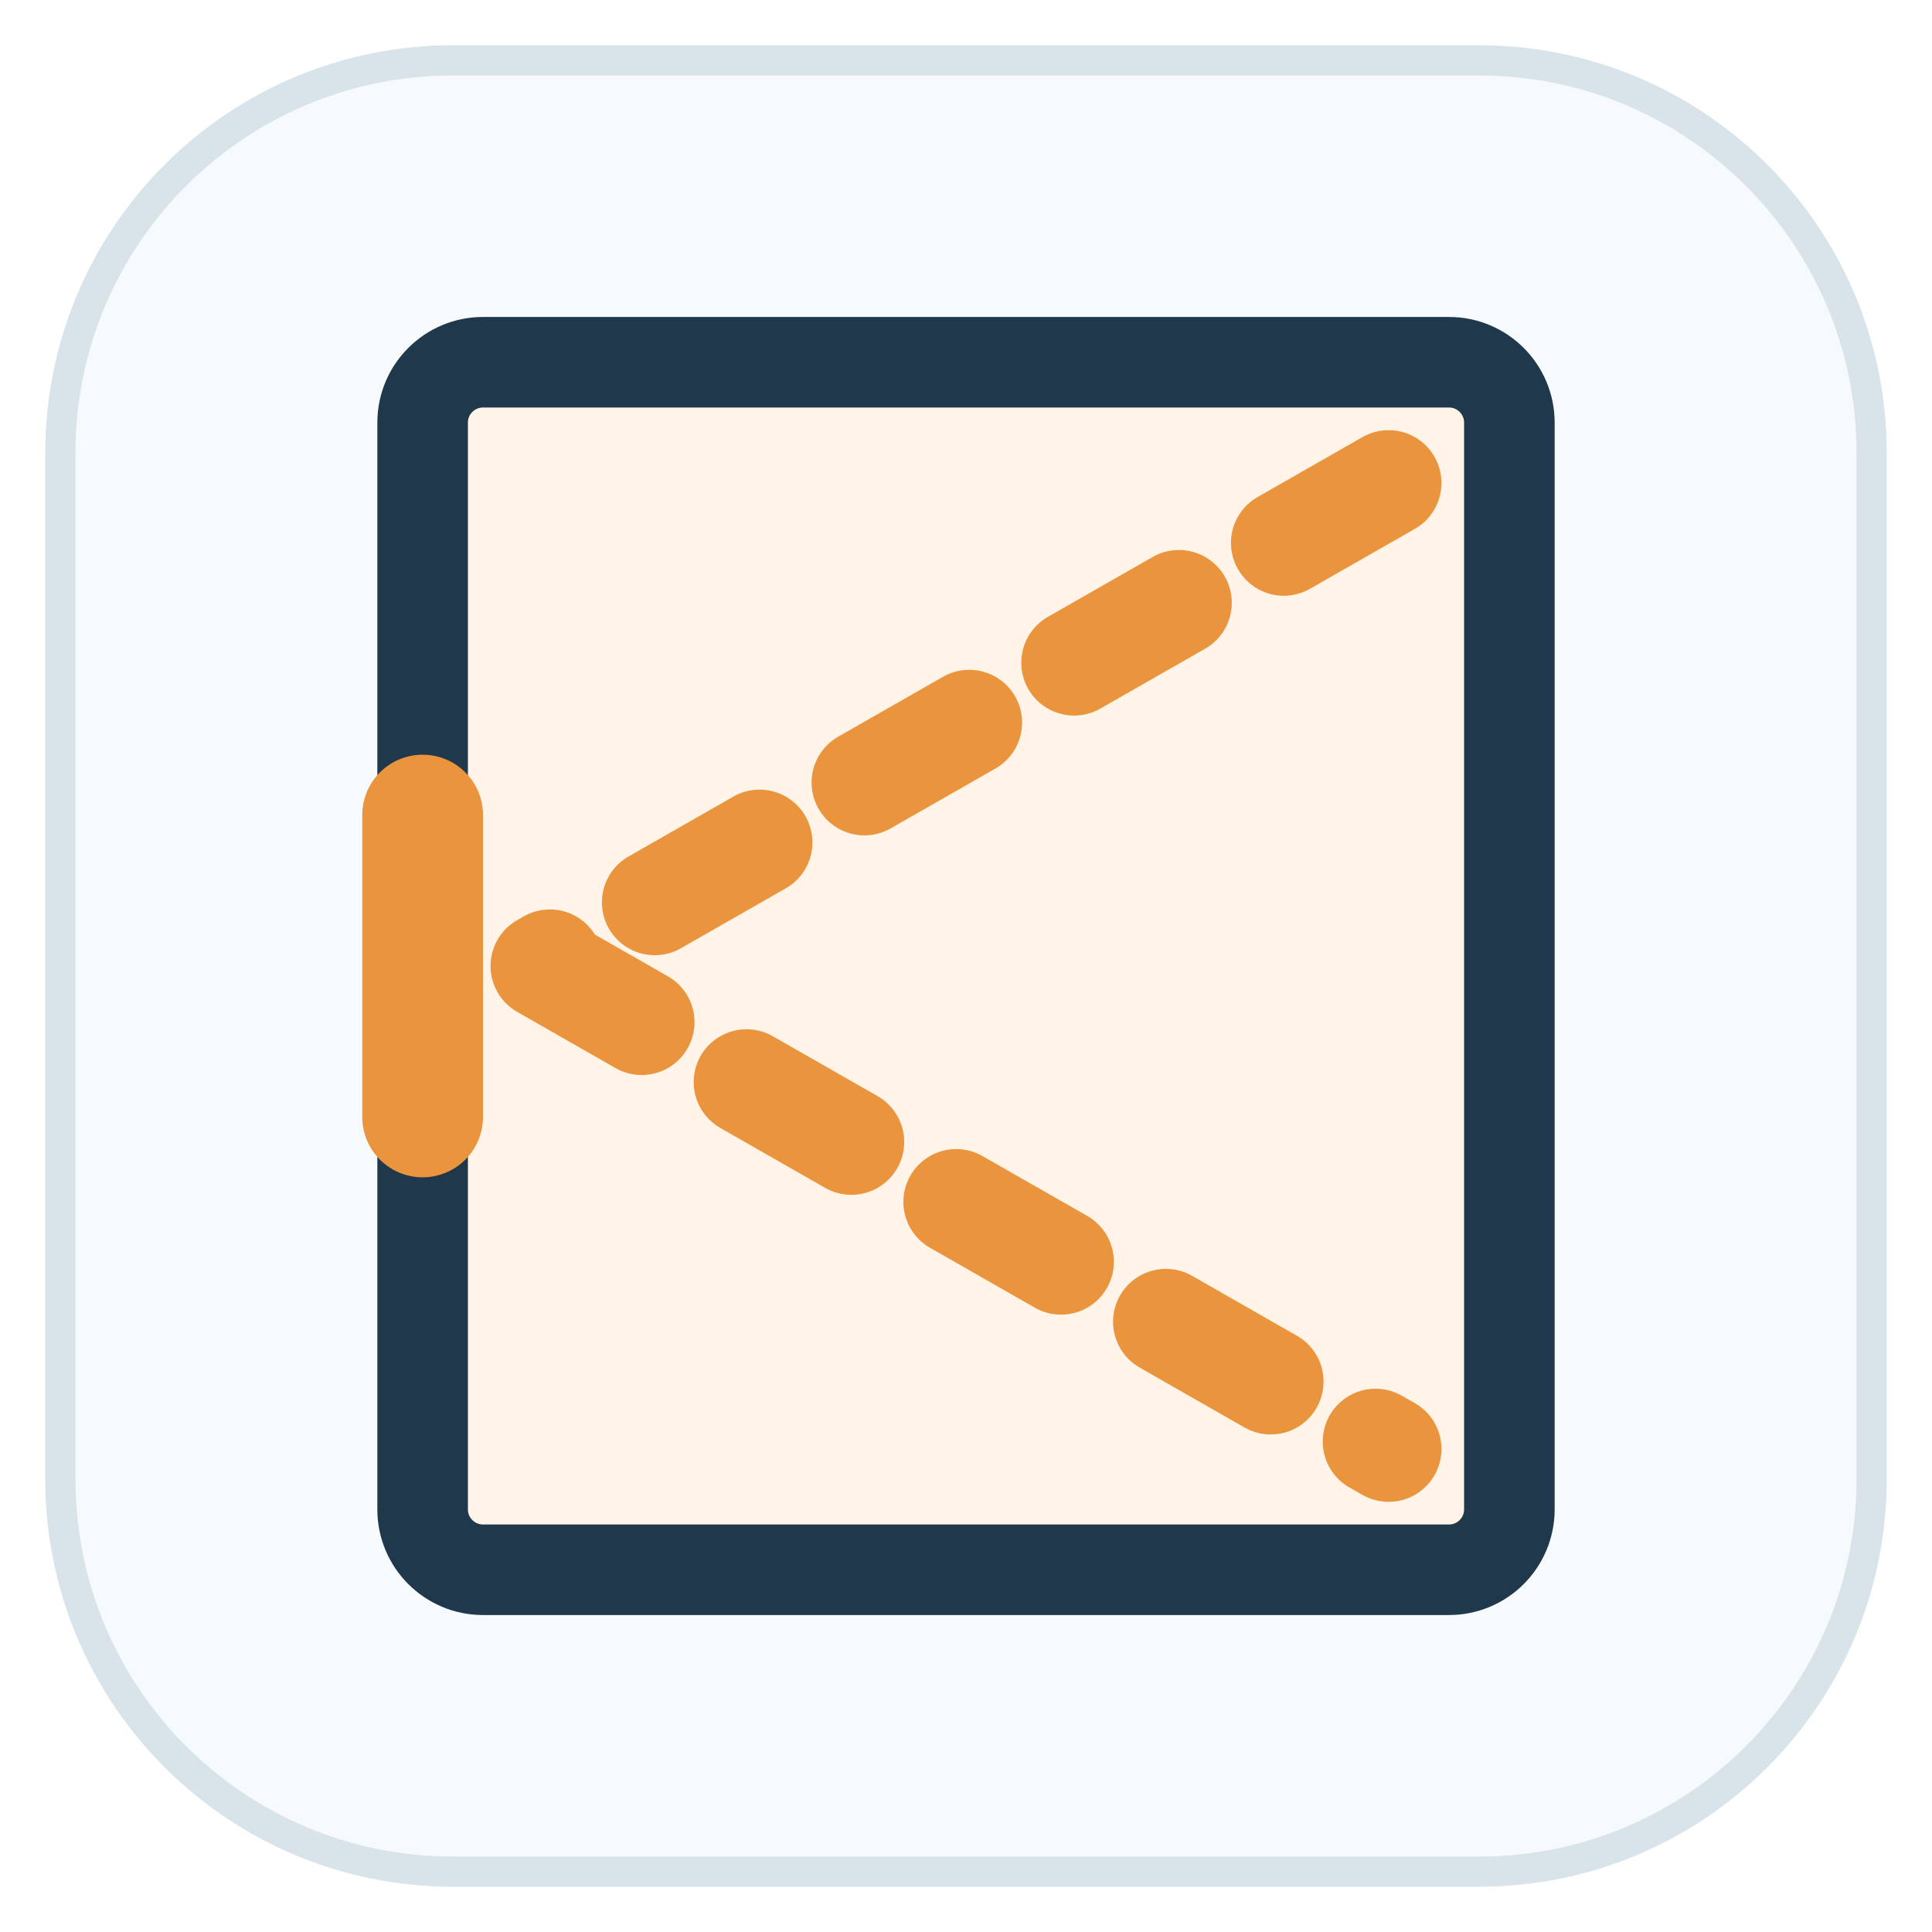
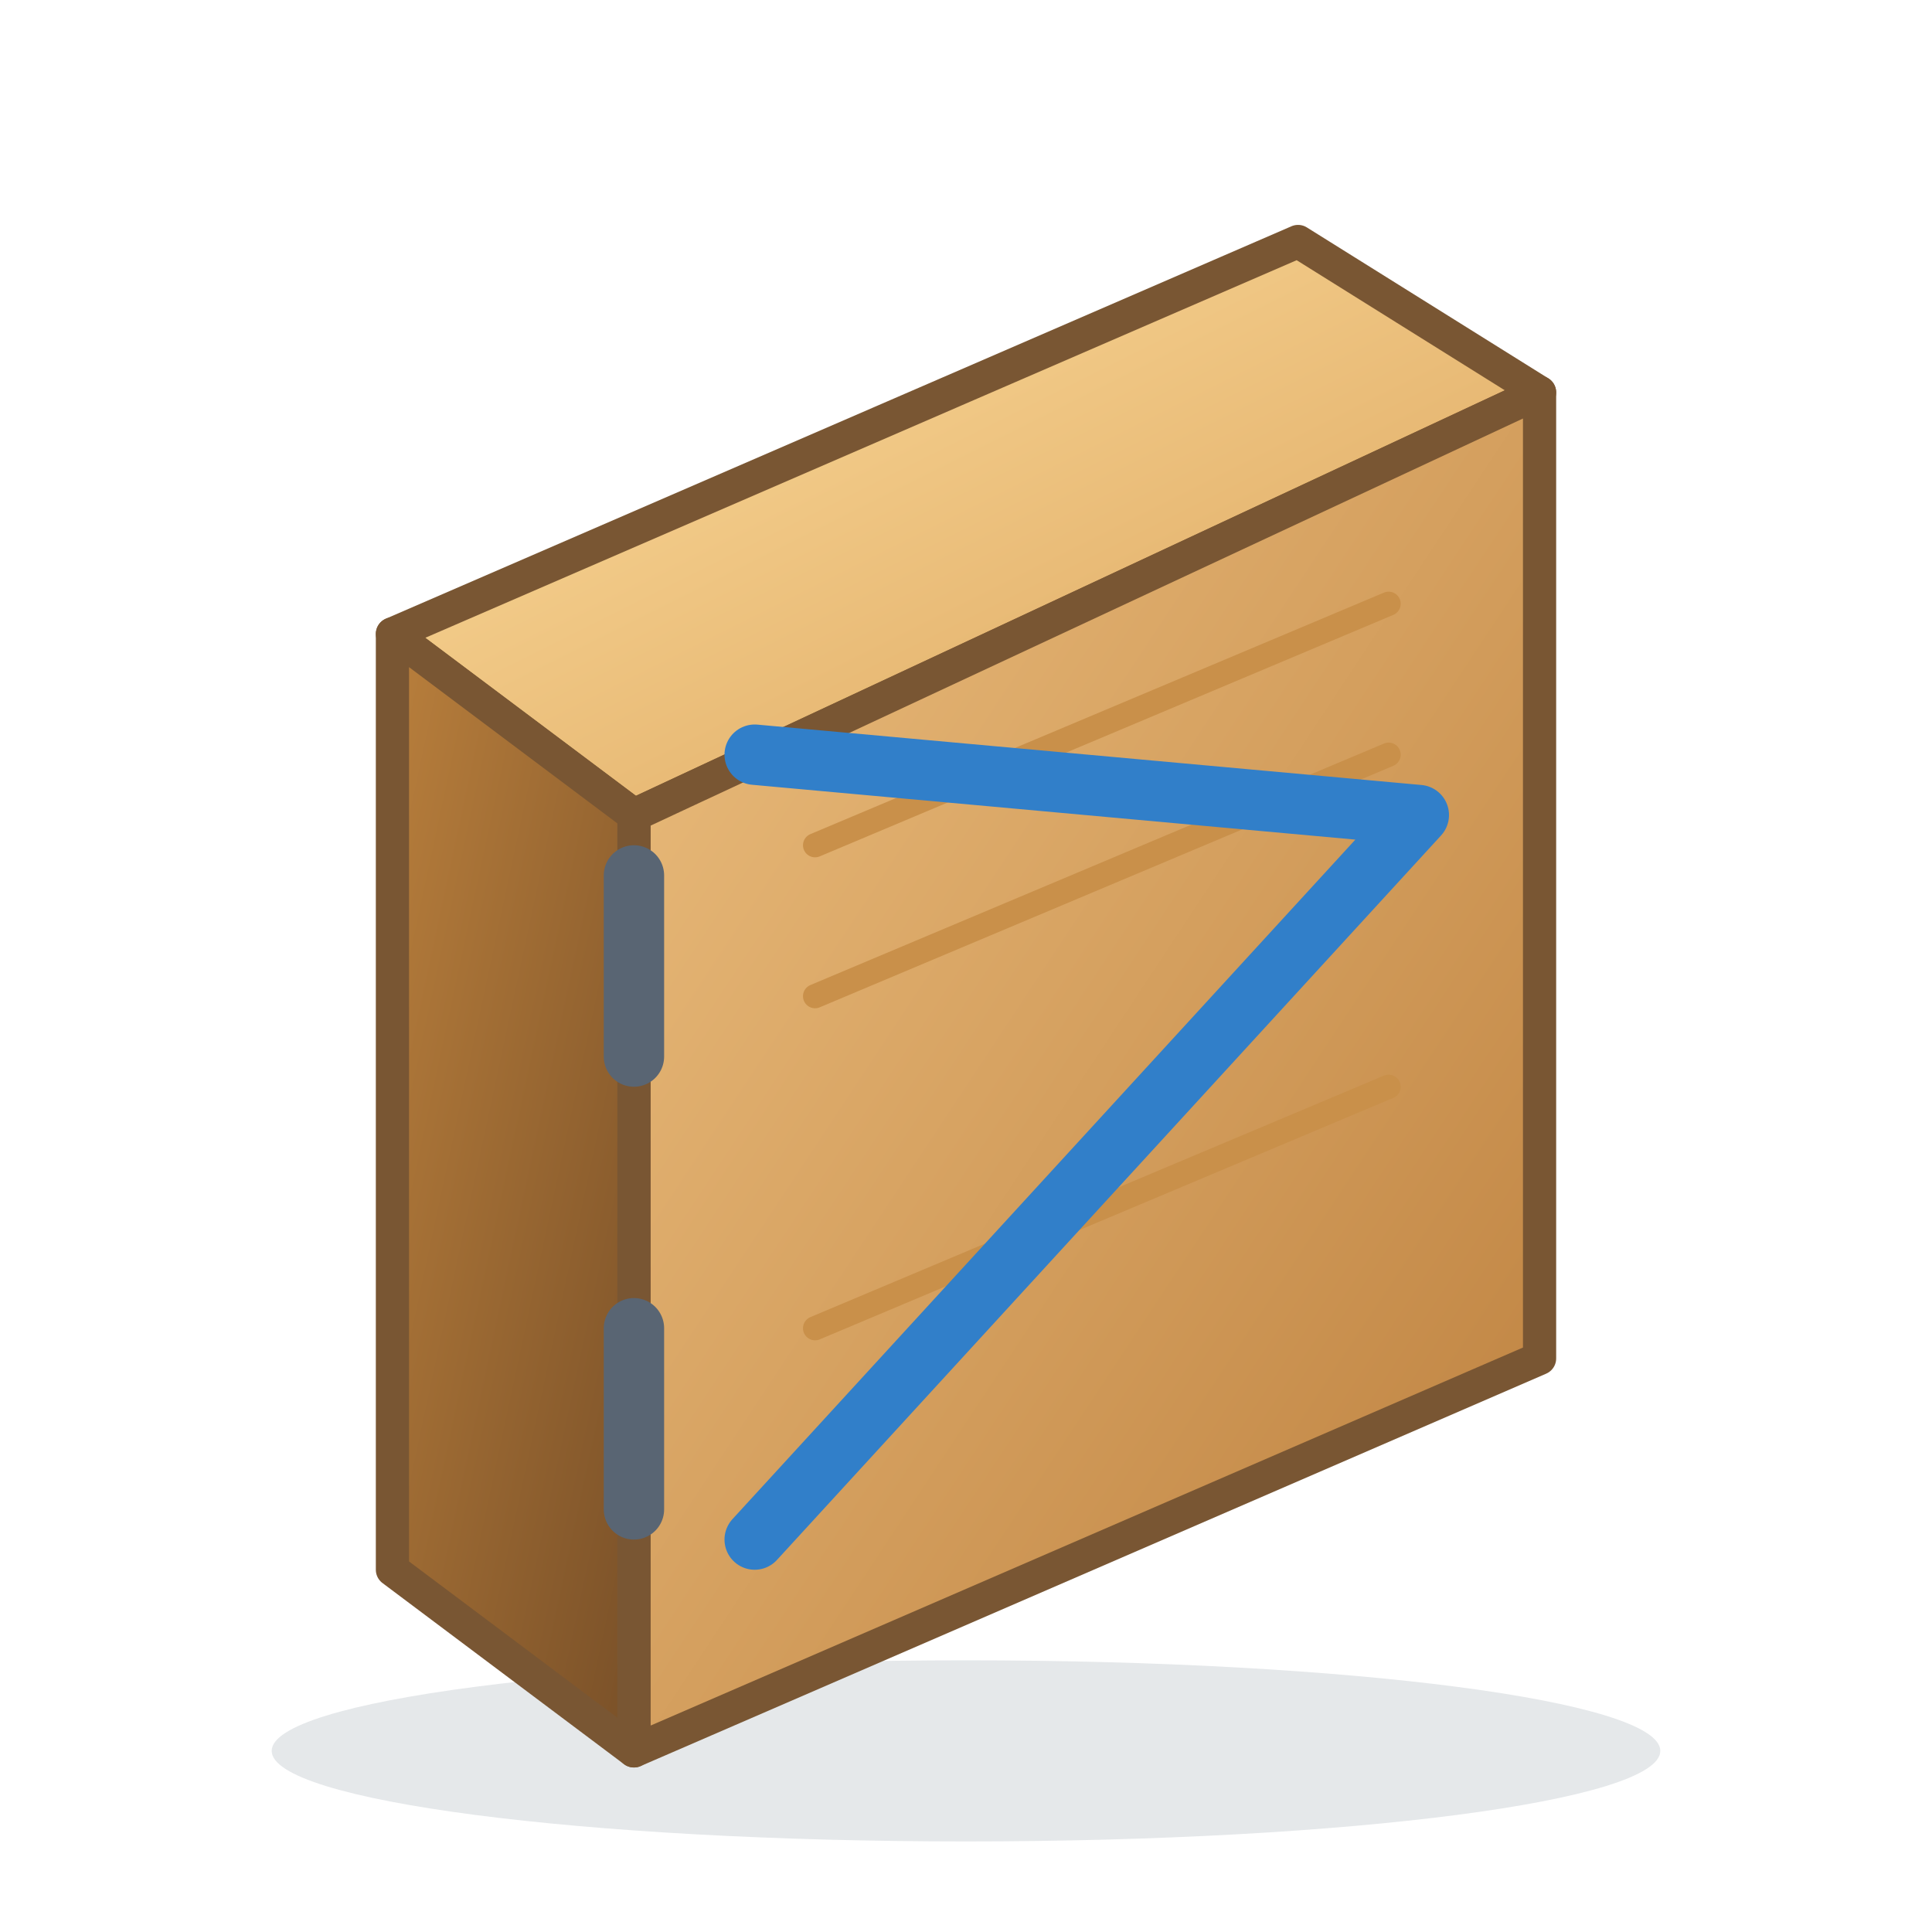
<svg xmlns="http://www.w3.org/2000/svg" width="64" height="64" viewBox="0 0 64 64">
-   <rect x="2" y="2" width="60" height="60" rx="13" fill="#F7FAFC" stroke="#D9E3EA" stroke-width="1" />
-   <g stroke="#20384B" stroke-width="3" stroke-linecap="round" stroke-linejoin="round">
-     <rect x="14" y="12" width="36" height="40" rx="2" fill="#FFF4E7" />
-     <path d="M46 16L18 32 46 48" fill="none" stroke="#EB943E" stroke-width="3.5" stroke-dasharray="4 4" />
-     <path d="M14 27V37" fill="none" stroke="#EB943E" stroke-width="4" />
+   <defs>
+     <linearGradient id="wood" x1="0" y1="0" x2="1" y2="1">
+       <stop stop-color="#EDC080" />
+       <stop offset="1" stop-color="#BC7F3D" />
+     </linearGradient>
+     <linearGradient id="top" x1="0" y1="0" x2="1" y2="1">
+       <stop stop-color="#FFE0A0" />
+       <stop offset="1" stop-color="#D9A15A" />
+     </linearGradient>
+     <linearGradient id="side" x1="0" y1="0" x2="1" y2="1">
+       <stop stop-color="#B97F3C" />
+       <stop offset="1" stop-color="#795028" />
+     </linearGradient>
+     <linearGradient id="metal" x1="0" y1="0" x2="1" y2="1">
+       <stop stop-color="#E9F1F7" />
+       <stop offset="1" stop-color="#8B9EAD" />
+     </linearGradient>
+     <linearGradient id="blue" x1="0" y1="0" x2="1" y2="1">
+       <stop stop-color="#40BBF2" />
+       <stop offset="1" stop-color="#1555A4" />
+     </linearGradient>
+     <linearGradient id="teal" x1="0" y1="0" x2="1" y2="1">
+       <stop stop-color="#59D2CE" />
+       <stop offset="1" stop-color="#178B99" />
+     </linearGradient>
+     <linearGradient id="purple" x1="0" y1="0" x2="1" y2="1">
+       <stop stop-color="#B5A0E6" />
+       <stop offset="1" stop-color="#7650B3" />
+     </linearGradient>
+     <linearGradient id="paper" x1="0" y1="0" x2="1" y2="1">
+       <stop stop-color="#FFFFFF" />
+       <stop offset="1" stop-color="#DFE5F2" />
+     </linearGradient>
+   </defs>
+   <ellipse cx="32" cy="58" rx="23" ry="3" fill="#20384B" opacity=".12" />
+   <g stroke="#435C70" stroke-width="1.7" stroke-linecap="round" stroke-linejoin="round">
+     <path d="M13 21L43 8 51 13 21 27Z" fill="url(#top)" stroke="#795633" stroke-width="1.1" stroke-linejoin="round" />
+     <path d="M21 27L51 13V45L21 58Z" fill="url(#wood)" stroke="#795633" stroke-width="1.1" stroke-linejoin="round" />
+     <path d="M13 21L21 27V58L13 52Z" fill="url(#side)" stroke="#795633" stroke-width="1.1" stroke-linejoin="round" />
+     <path d="M27 28L46 20M27 33L46 25M27 44L46 36" fill="none" stroke="#C9904A" stroke-width="0.8" stroke-linejoin="round" />
+     <path d="M25 25L47 27 25 51" fill="none" stroke="#317FC9" stroke-width="2" stroke-linejoin="round" />
+     <path d="M21 29V35M21 44V50" fill="none" stroke="#596573" stroke-width="2" stroke-linejoin="round" />
  </g>
</svg>
